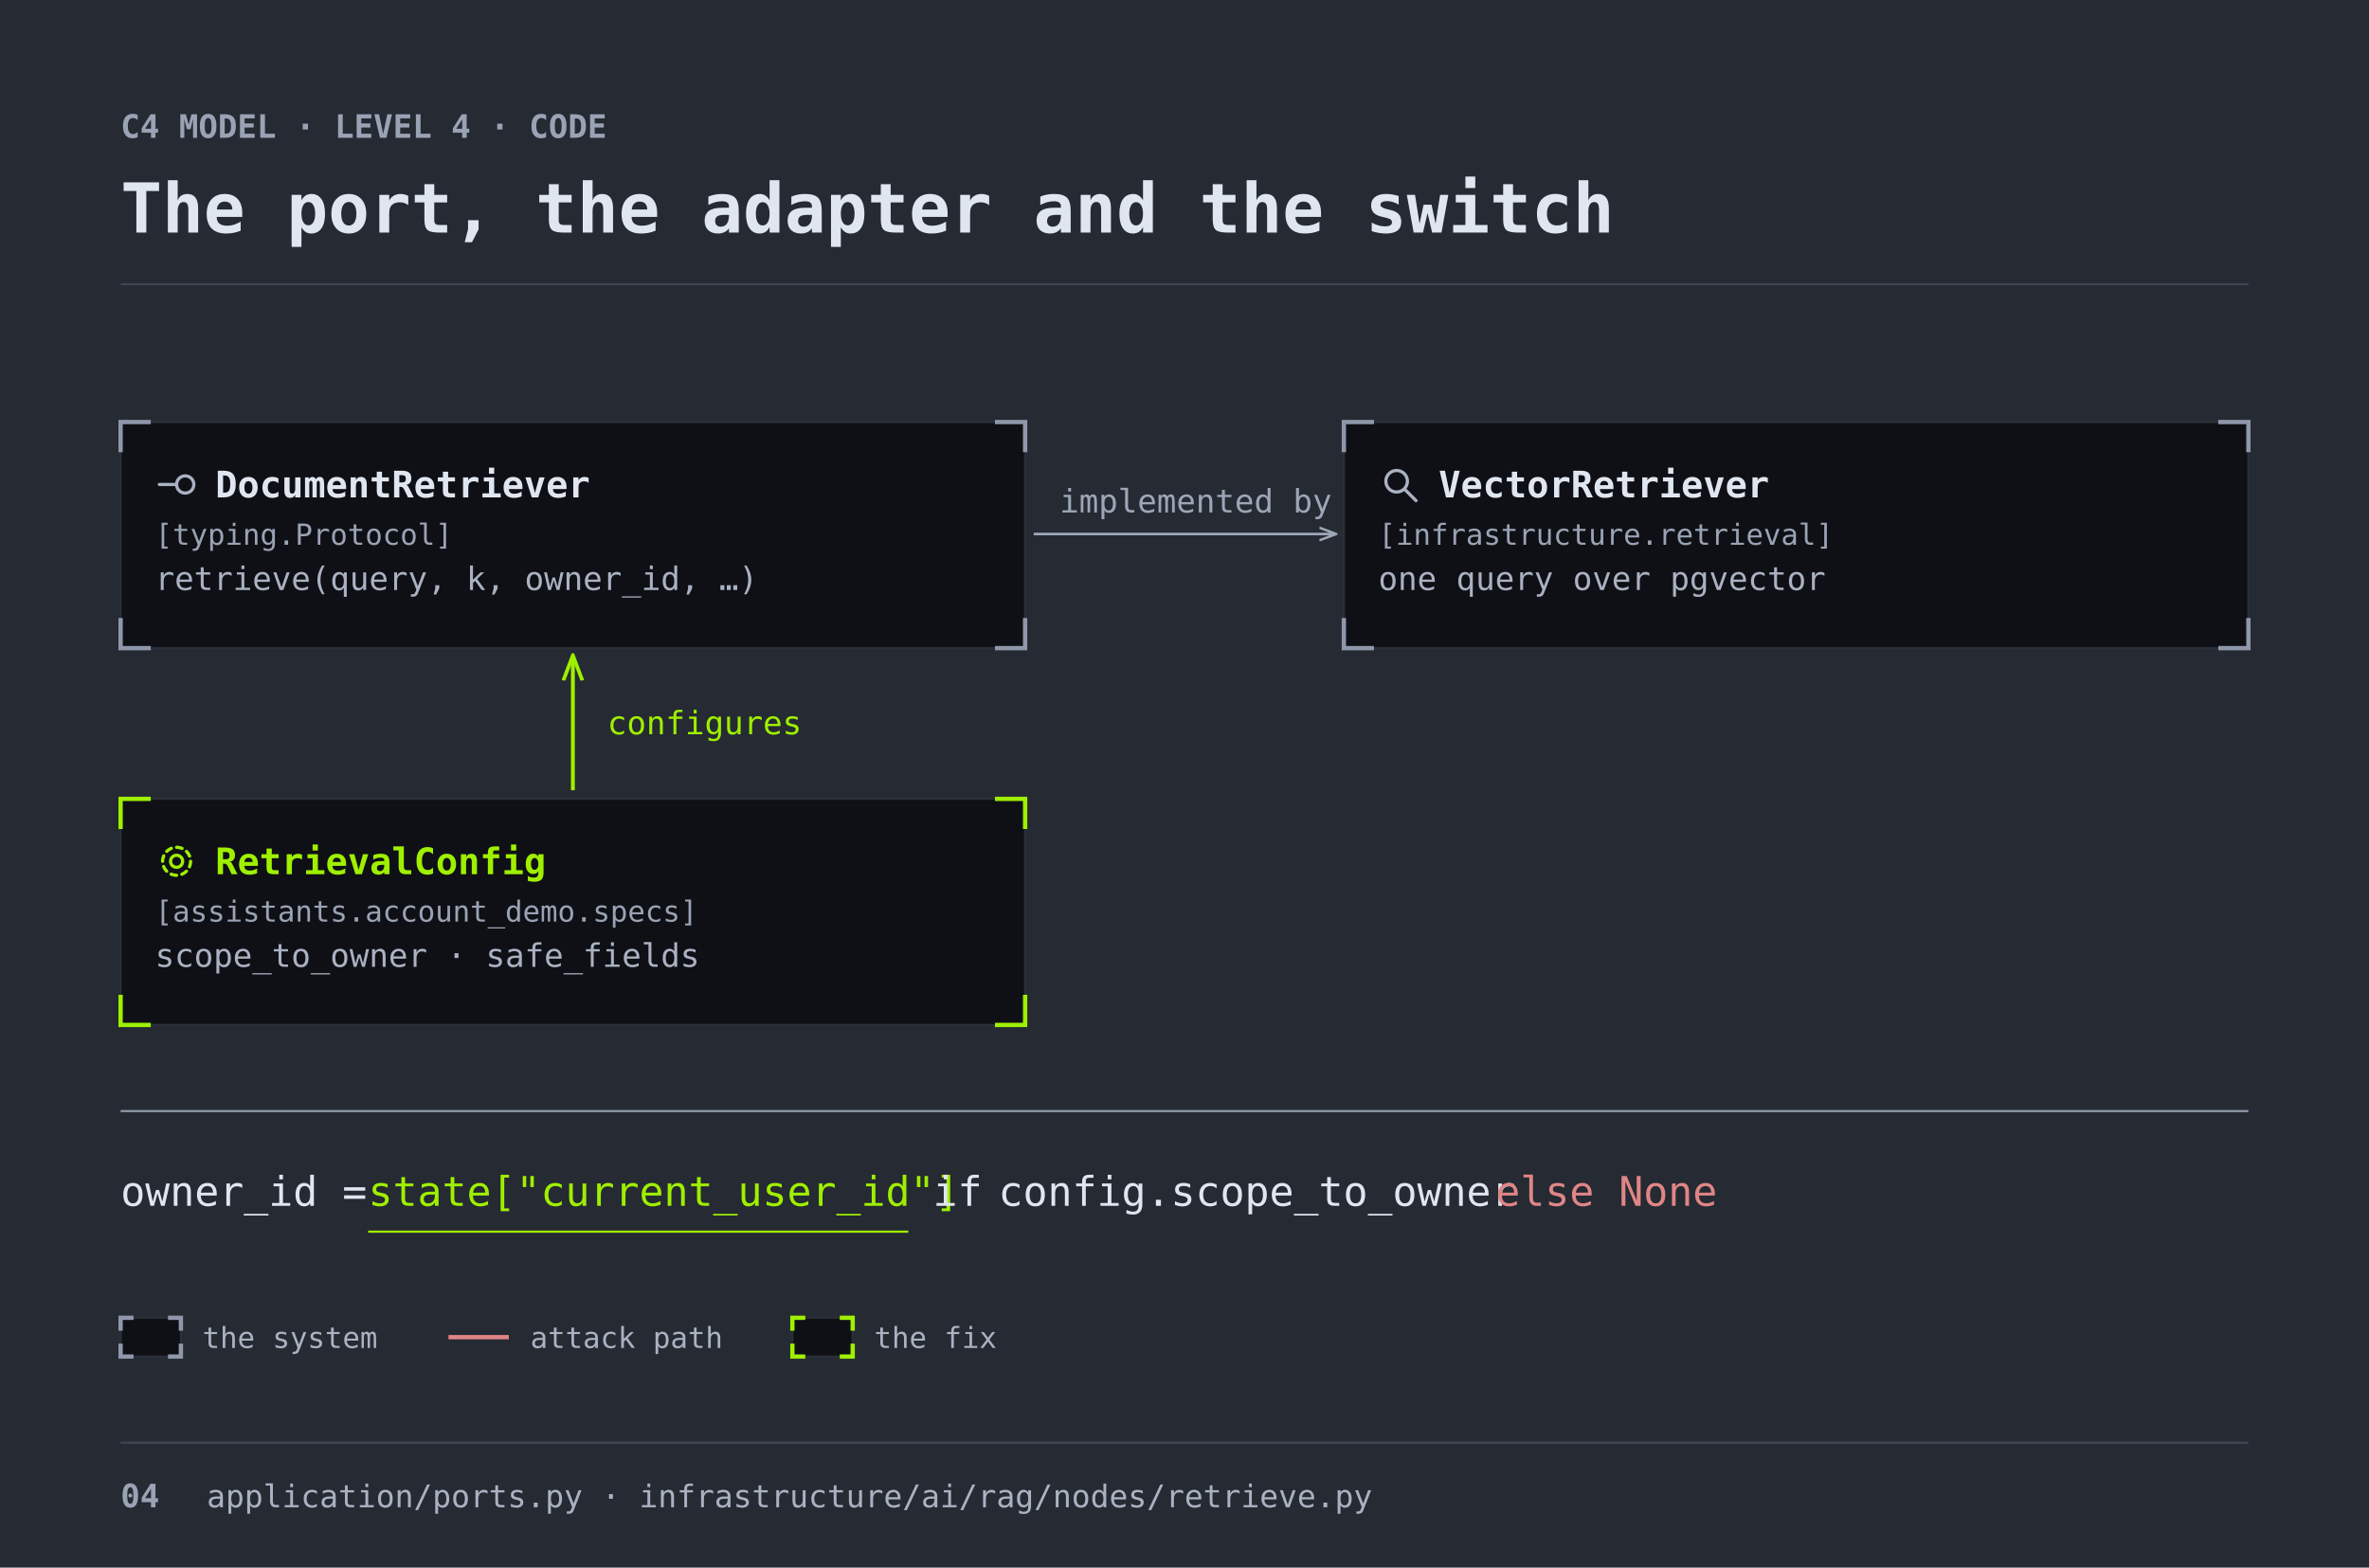
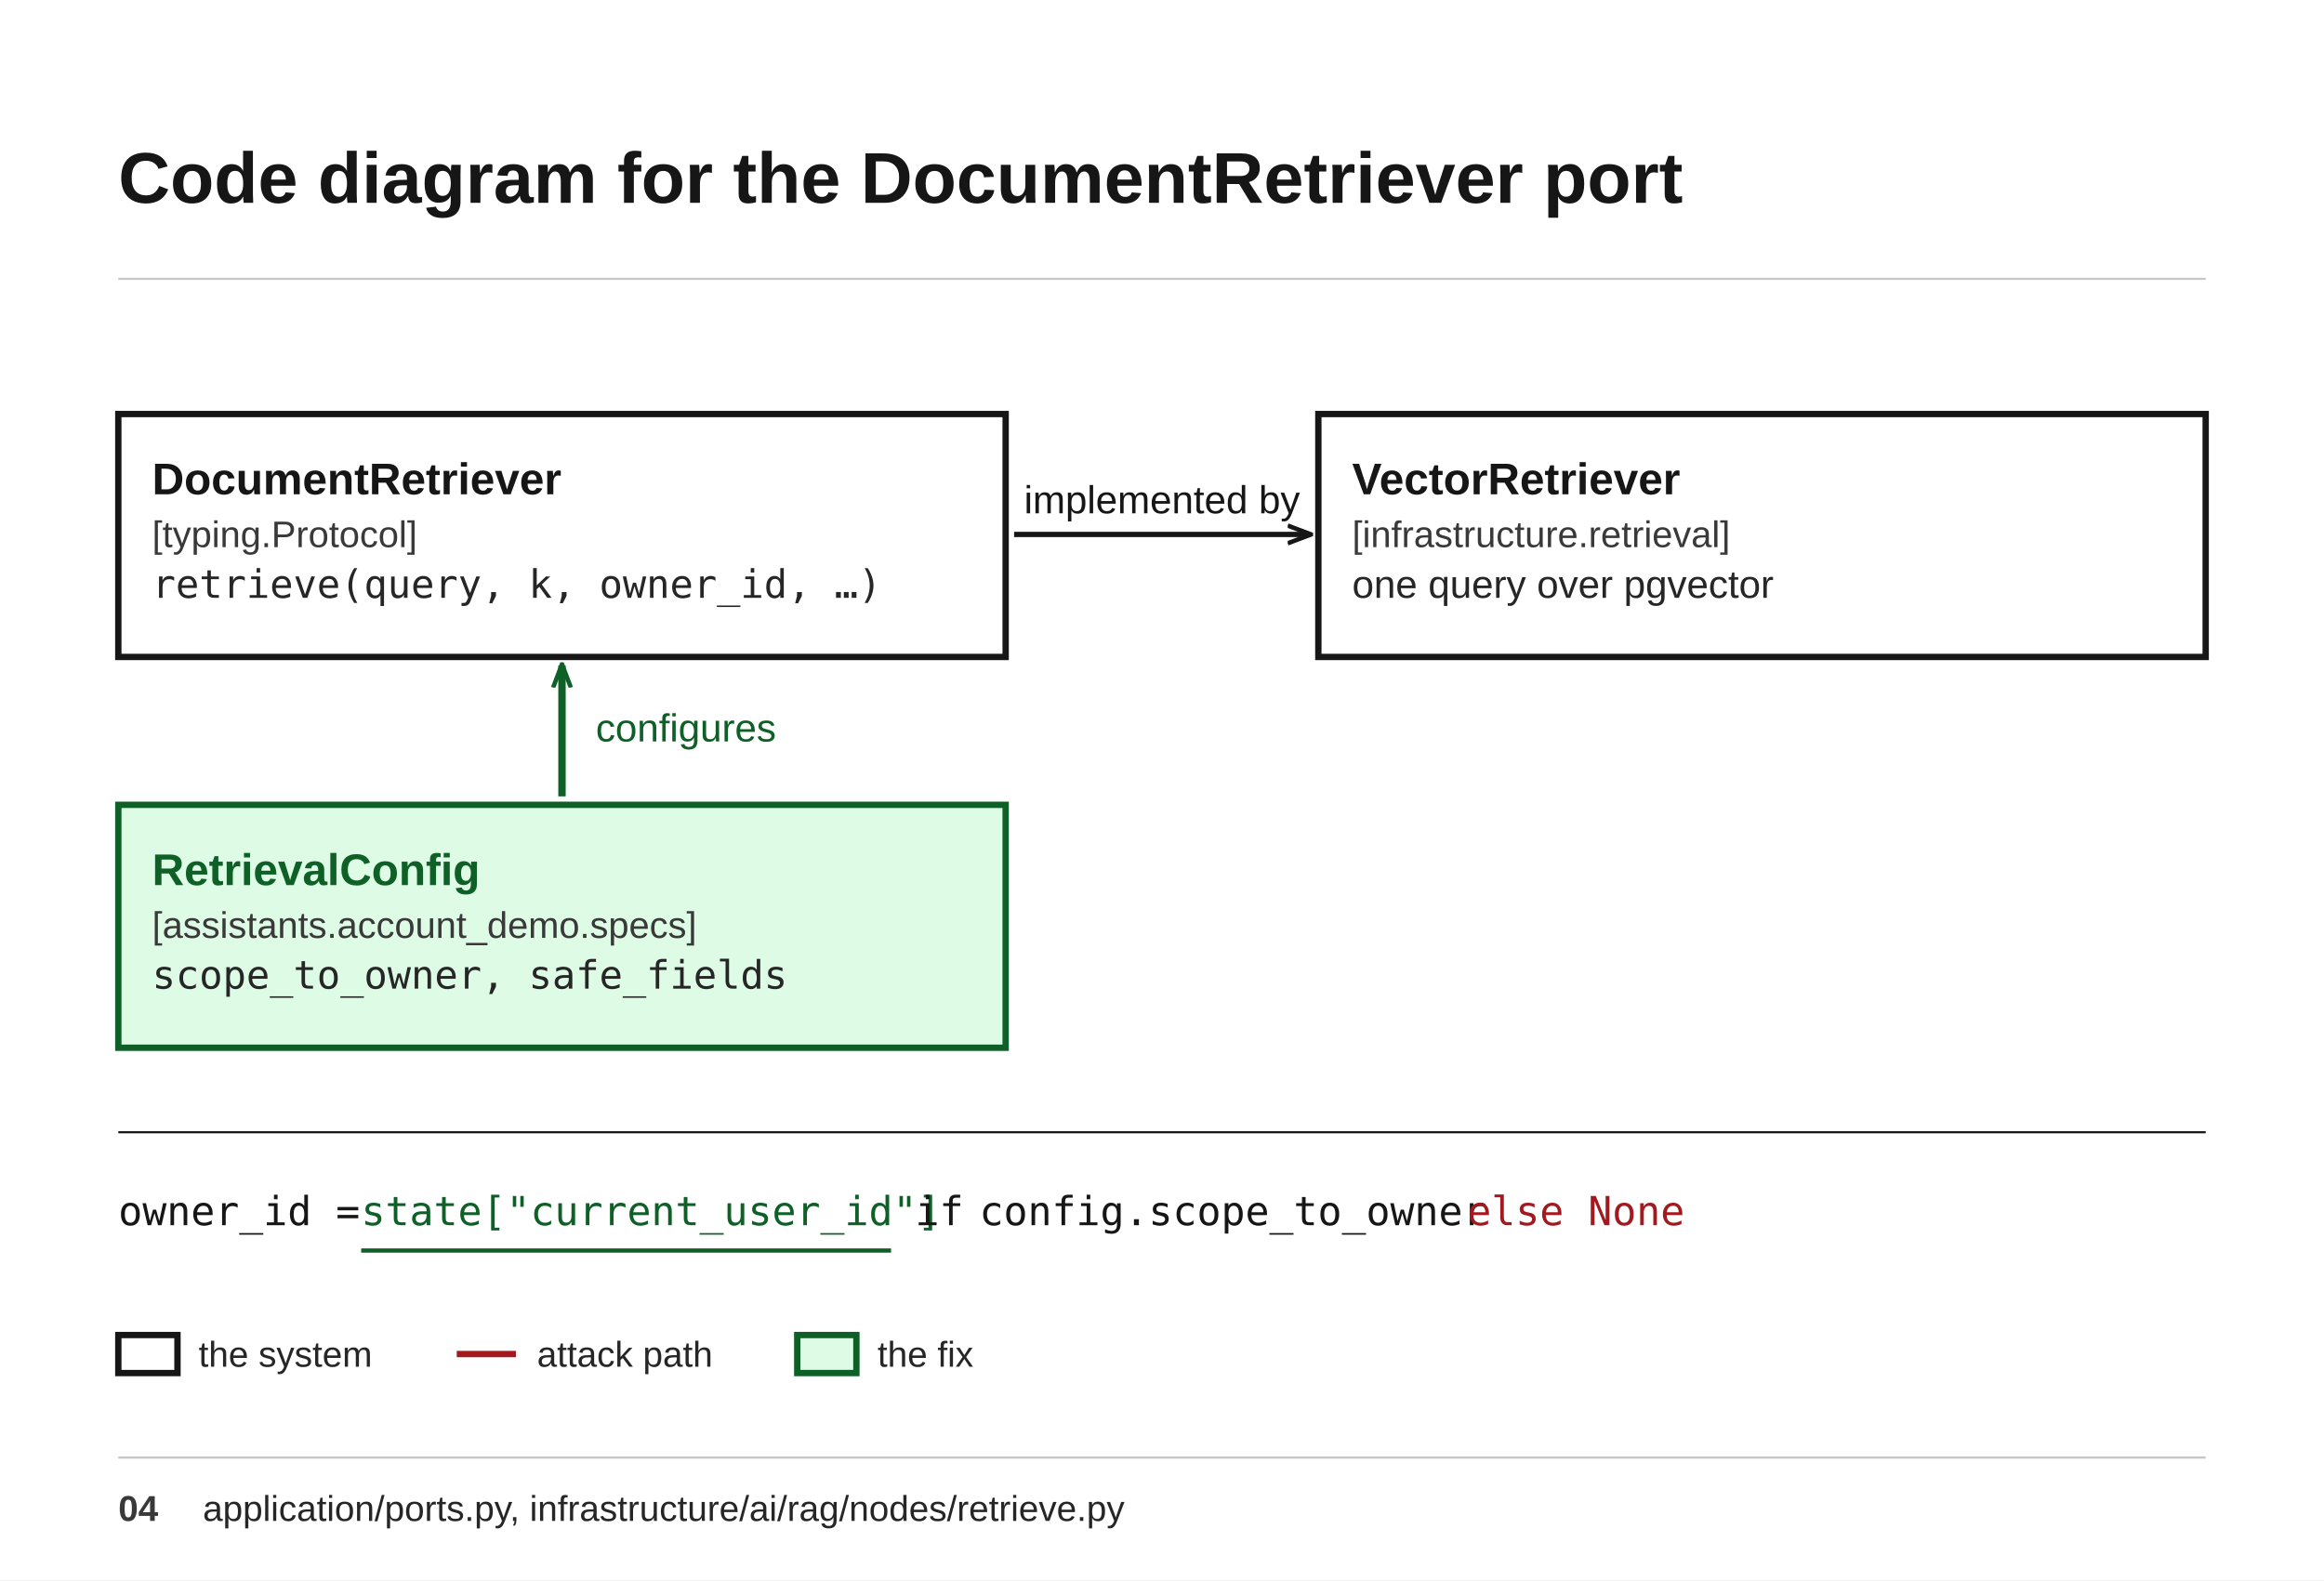
- <svg xmlns="http://www.w3.org/2000/svg" viewBox="0 0 1100 728" width="1100" height="728" role="img" aria-labelledby="t d">
+ <svg xmlns="http://www.w3.org/2000/svg" viewBox="0 0 1100 748" width="1100" height="748" role="img" aria-labelledby="t d">
  <defs>
-     <marker id="to" viewBox="0 0 8 8" refX="7" refY="4" markerWidth="7" markerHeight="7" orient="auto-start-reverse">
-       <path d="M0,1.2 L7.4,4 L0,6.8" fill="none" stroke="#9DA6B7" stroke-width="1.1" />
+     <marker id="to" viewBox="0 0 8 8" refX="7" refY="4" markerWidth="12" markerHeight="12" markerUnits="userSpaceOnUse" orient="auto-start-reverse">
+       <path d="M0,1.2 L7.4,4 L0,6.8" fill="none" stroke="#161616" stroke-width="1.4" />
    </marker>
-     <marker id="to-ink" viewBox="0 0 8 8" refX="7" refY="4" markerWidth="7" markerHeight="7" orient="auto-start-reverse">
-       <path d="M0,1.2 L7.4,4 L0,6.8" fill="none" stroke="#E0E6F0" stroke-width="1.1" />
+     <marker id="to-ink" viewBox="0 0 8 8" refX="7" refY="4" markerWidth="12" markerHeight="12" markerUnits="userSpaceOnUse" orient="auto-start-reverse">
+       <path d="M0,1.2 L7.4,4 L0,6.8" fill="none" stroke="#161616" stroke-width="1.4" />
    </marker>
-     <marker id="to-accent" viewBox="0 0 8 8" refX="7" refY="4" markerWidth="7" markerHeight="7" orient="auto-start-reverse">
-       <path d="M0,1.2 L7.4,4 L0,6.8" fill="none" stroke="#E08585" stroke-width="1.1" />
+     <marker id="to-accent" viewBox="0 0 8 8" refX="7" refY="4" markerWidth="12" markerHeight="12" markerUnits="userSpaceOnUse" orient="auto-start-reverse">
+       <path d="M0,1.2 L7.4,4 L0,6.8" fill="none" stroke="#A2191F" stroke-width="1.4" />
    </marker>
-     <marker id="to-safe" viewBox="0 0 8 8" refX="7" refY="4" markerWidth="7" markerHeight="7" orient="auto-start-reverse">
-       <path d="M0,1.2 L7.4,4 L0,6.8" fill="none" stroke="#9FEF00" stroke-width="1.1" />
+     <marker id="to-safe" viewBox="0 0 8 8" refX="7" refY="4" markerWidth="12" markerHeight="12" markerUnits="userSpaceOnUse" orient="auto-start-reverse">
+       <path d="M0,1.2 L7.4,4 L0,6.8" fill="none" stroke="#0E6027" stroke-width="1.4" />
    </marker>
  </defs>
-   <rect width="1100" height="728" fill="#252A33" />
-   <text x="56" y="64" fill="#9AA3B4" font-family="Consolas, 'Cascadia Mono', 'SF Mono', Menlo, monospace" font-size="15" font-weight="700" xml:space="preserve" textLength="206.25" lengthAdjust="spacingAndGlyphs">C4 MODEL · LEVEL 4 · CODE</text>
-   <text x="56" y="108" fill="#E0E6F0" font-family="Consolas, 'Cascadia Mono', 'SF Mono', Menlo, monospace" font-size="32" font-weight="700" xml:space="preserve" textLength="633.6" lengthAdjust="spacingAndGlyphs">The port, the adapter and the switch</text>
-   <polyline points="56,132 1044,132" fill="none" stroke="#3F4552" stroke-width="1" />
-   <rect x="56" y="196" width="420" height="105" rx="0" fill="#0E1015" stroke="#2A2F38" stroke-width="1" stroke-opacity="1" />
-   <path class="corners corners-system" d="M56,210 V196 H70 M476,210 V196 H462 M56,287 V301 H70 M476,287 V301 H462" fill="none" stroke="#8F98AA" stroke-width="2" />
-   <g transform="translate(72,215)" fill="none" stroke="#AAB2C2" stroke-width="1.5" stroke-linecap="round" stroke-linejoin="round">
-     <circle cx="14" cy="10" r="4" />
-     <path d="M2 10h8" />
+   <rect width="1100" height="748" fill="#FFFFFF" />
+   <text x="56" y="96" fill="#161616" font-family="Arial, 'Liberation Sans', Helvetica, sans-serif" font-size="34" font-weight="700" xml:space="preserve" textLength="740.55" lengthAdjust="spacingAndGlyphs">Code diagram for the DocumentRetriever port</text>
+   <polyline points="56,132 1044,132" fill="none" stroke="#C6C6C6" stroke-width="1" />
+   <rect x="56" y="196" width="420" height="115" fill="#FFFFFF" stroke="#161616" stroke-width="3" class="frame frame-system" />
+   <text x="72" y="234" fill="#161616" font-family="Arial, 'Liberation Sans', Helvetica, sans-serif" font-size="21" font-weight="700" xml:space="preserve" textLength="193.7" lengthAdjust="spacingAndGlyphs">DocumentRetriever</text>
+   <text x="72" y="259" fill="#393939" font-family="Arial, 'Liberation Sans', Helvetica, sans-serif" font-size="17.5" font-weight="400" xml:space="preserve" textLength="125.47" lengthAdjust="spacingAndGlyphs">[typing.Protocol]</text>
+   <text x="72" y="283" fill="#262626" font-family="Consolas, 'Cascadia Mono', 'SF Mono', Menlo, monospace" font-size="18.5" font-weight="400" xml:space="preserve" textLength="315.43" lengthAdjust="spacingAndGlyphs">retrieve(query, k, owner_id, …)</text>
+   <rect x="624" y="196" width="420" height="115" fill="#FFFFFF" stroke="#161616" stroke-width="3" class="frame frame-system" />
+   <text x="640" y="234" fill="#161616" font-family="Arial, 'Liberation Sans', Helvetica, sans-serif" font-size="21" font-weight="700" xml:space="preserve" textLength="156.39" lengthAdjust="spacingAndGlyphs">VectorRetriever</text>
+   <text x="640" y="259" fill="#393939" font-family="Arial, 'Liberation Sans', Helvetica, sans-serif" font-size="17.5" font-weight="400" xml:space="preserve" textLength="178.94" lengthAdjust="spacingAndGlyphs">[infrastructure.retrieval]</text>
+   <text x="640" y="283" fill="#262626" font-family="Arial, 'Liberation Sans', Helvetica, sans-serif" font-size="18.5" font-weight="400" xml:space="preserve" textLength="199.49" lengthAdjust="spacingAndGlyphs">one query over pgvector</text>
+   <rect x="56" y="381" width="420" height="115" fill="#DEFBE6" stroke="#0E6027" stroke-width="3" class="frame frame-fix frame-system" />
+   <text x="72" y="419" fill="#0E6027" font-family="Arial, 'Liberation Sans', Helvetica, sans-serif" font-size="21" font-weight="700" xml:space="preserve" textLength="155.19" lengthAdjust="spacingAndGlyphs">RetrievalConfig</text>
+   <text x="72" y="444" fill="#393939" font-family="Arial, 'Liberation Sans', Helvetica, sans-serif" font-size="17.5" font-weight="400" xml:space="preserve" textLength="257.76" lengthAdjust="spacingAndGlyphs">[assistants.account_demo.specs]</text>
+   <text x="72" y="468" fill="#262626" font-family="Consolas, 'Cascadia Mono', 'SF Mono', Menlo, monospace" font-size="18.5" font-weight="400" xml:space="preserve" textLength="274.73" lengthAdjust="spacingAndGlyphs">scope_to_owner, safe_fields</text>
+   <polyline points="480,253 620,253" fill="none" stroke="#161616" stroke-width="2.5" marker-end="url(#to-ink)" />
+   <text x="484.715" y="243" fill="#161616" font-family="Arial, 'Liberation Sans', Helvetica, sans-serif" font-size="18.5" font-weight="400" xml:space="preserve" textLength="130.57" lengthAdjust="spacingAndGlyphs">implemented by</text>
+   <polyline points="266,377 266,315" fill="none" stroke="#0E6027" stroke-width="3.5" marker-end="url(#to-safe)" />
+   <text x="282" y="351" fill="#0E6027" font-family="Arial, 'Liberation Sans', Helvetica, sans-serif" font-size="18.5" font-weight="400" xml:space="preserve" textLength="85.34" lengthAdjust="spacingAndGlyphs">configures</text>
+   <polyline points="56,536 1044,536" fill="none" stroke="#161616" stroke-width="1" />
+   <text x="56" y="580" fill="#161616" font-family="Consolas, 'Cascadia Mono', 'SF Mono', Menlo, monospace" font-size="19" font-weight="400" xml:space="preserve" textLength="114.95" lengthAdjust="spacingAndGlyphs">owner_id = </text>
+   <text x="170.95" y="580" fill="#0E6027" font-family="Consolas, 'Cascadia Mono', 'SF Mono', Menlo, monospace" font-size="19" font-weight="400" xml:space="preserve" textLength="250.8" lengthAdjust="spacingAndGlyphs">state["current_user_id"]</text>
+   <text x="421.75" y="580" fill="#161616" font-family="Consolas, 'Cascadia Mono', 'SF Mono', Menlo, monospace" font-size="19" font-weight="400" xml:space="preserve" textLength="41.8" lengthAdjust="spacingAndGlyphs"> if </text>
+   <text x="463.55" y="580" fill="#161616" font-family="Consolas, 'Cascadia Mono', 'SF Mono', Menlo, monospace" font-size="19" font-weight="400" xml:space="preserve" textLength="219.45" lengthAdjust="spacingAndGlyphs">config.scope_to_owner</text>
+   <text x="683.0" y="580" fill="#A2191F" font-family="Consolas, 'Cascadia Mono', 'SF Mono', Menlo, monospace" font-size="19" font-weight="400" xml:space="preserve" textLength="104.5" lengthAdjust="spacingAndGlyphs"> else None</text>
+   <polyline points="170.95,592 421.75,592" fill="none" stroke="#0E6027" stroke-width="2" />
+   <g class="key">
+     <rect x="56" y="632" width="28" height="18" fill="#FFFFFF" stroke="#161616" stroke-width="3" class="frame" />
+     <text x="94" y="647" fill="#262626" font-family="Arial, 'Liberation Sans', Helvetica, sans-serif" font-size="17" font-weight="400" xml:space="preserve" textLength="82.19" lengthAdjust="spacingAndGlyphs">the system</text>
+     <polyline points="216.19,641 244.19,641" fill="none" stroke="#A2191F" stroke-width="3" />
+     <text x="254.19" y="647" fill="#262626" font-family="Arial, 'Liberation Sans', Helvetica, sans-serif" font-size="17" font-weight="400" xml:space="preserve" textLength="83.16" lengthAdjust="spacingAndGlyphs">attack path</text>
+     <rect x="377.35" y="632" width="28" height="18" fill="#DEFBE6" stroke="#0E6027" stroke-width="3" class="frame" />
+     <text x="415.35" y="647" fill="#262626" font-family="Arial, 'Liberation Sans', Helvetica, sans-serif" font-size="17" font-weight="400" xml:space="preserve" textLength="45.36" lengthAdjust="spacingAndGlyphs">the fix</text>
  </g>
-   <text x="100" y="231" fill="#E0E6F0" font-family="Consolas, 'Cascadia Mono', 'SF Mono', Menlo, monospace" font-size="17" font-weight="700" xml:space="preserve" textLength="158.95" lengthAdjust="spacingAndGlyphs">DocumentRetriever</text>
-   <text x="72" y="253" fill="#9AA3B4" font-family="Consolas, 'Cascadia Mono', 'SF Mono', Menlo, monospace" font-size="13.5" font-weight="400" xml:space="preserve" textLength="126.23" lengthAdjust="spacingAndGlyphs">[typing.Protocol]</text>
-   <text x="72" y="274" fill="#AAB2C2" font-family="Consolas, 'Cascadia Mono', 'SF Mono', Menlo, monospace" font-size="15" font-weight="400" xml:space="preserve">retrieve(query, k, owner_id, …)</text>
-   <rect x="624" y="196" width="420" height="105" rx="0" fill="#0E1015" stroke="#2A2F38" stroke-width="1" stroke-opacity="1" />
-   <path class="corners corners-system" d="M624,210 V196 H638 M1044,210 V196 H1030 M624,287 V301 H638 M1044,287 V301 H1030" fill="none" stroke="#8F98AA" stroke-width="2" />
-   <g transform="translate(640,215)" fill="none" stroke="#AAB2C2" stroke-width="1.5" stroke-linecap="round" stroke-linejoin="round">
-     <circle cx="8.5" cy="8.5" r="5" />
-     <path d="M12.5 12.5l5 5" />
-   </g>
-   <text x="668" y="231" fill="#E0E6F0" font-family="Consolas, 'Cascadia Mono', 'SF Mono', Menlo, monospace" font-size="17" font-weight="700" xml:space="preserve" textLength="140.25" lengthAdjust="spacingAndGlyphs">VectorRetriever</text>
-   <text x="640" y="253" fill="#9AA3B4" font-family="Consolas, 'Cascadia Mono', 'SF Mono', Menlo, monospace" font-size="13.5" font-weight="400" xml:space="preserve" textLength="193.05" lengthAdjust="spacingAndGlyphs">[infrastructure.retrieval]</text>
-   <text x="640" y="274" fill="#AAB2C2" font-family="Consolas, 'Cascadia Mono', 'SF Mono', Menlo, monospace" font-size="15" font-weight="400" xml:space="preserve">one query over pgvector</text>
-   <rect x="56" y="371" width="420" height="105" rx="0" fill="#0E1015" stroke="#2A2F38" stroke-width="1" stroke-opacity="1" />
-   <path class="corners corners-fix corners-system" d="M56,385 V371 H70 M476,385 V371 H462 M56,462 V476 H70 M476,462 V476 H462" fill="none" stroke="#9FEF00" stroke-width="2" />
-   <g transform="translate(72,390)" fill="none" stroke="#9FEF00" stroke-width="1.5" stroke-linecap="round" stroke-linejoin="round">
-     <circle cx="10" cy="10" r="2.8" />
-     <circle cx="10" cy="10" r="6.5" stroke-dasharray="2.6 2.5" />
-   </g>
-   <text x="100" y="406" fill="#9FEF00" font-family="Consolas, 'Cascadia Mono', 'SF Mono', Menlo, monospace" font-size="17" font-weight="700" xml:space="preserve" textLength="140.25" lengthAdjust="spacingAndGlyphs">RetrievalConfig</text>
-   <text x="72" y="428" fill="#9AA3B4" font-family="Consolas, 'Cascadia Mono', 'SF Mono', Menlo, monospace" font-size="13.5" font-weight="400" xml:space="preserve" textLength="230.18" lengthAdjust="spacingAndGlyphs">[assistants.account_demo.specs]</text>
-   <text x="72" y="449" fill="#AAB2C2" font-family="Consolas, 'Cascadia Mono', 'SF Mono', Menlo, monospace" font-size="15" font-weight="400" xml:space="preserve">scope_to_owner · safe_fields</text>
-   <polyline points="480,248 620,248" fill="none" stroke="#9DA6B7" stroke-width="1.2" marker-end="url(#to)" />
-   <text x="492" y="238" fill="#9DA6B7" font-family="Consolas, 'Cascadia Mono', 'SF Mono', Menlo, monospace" font-size="15" font-weight="400" xml:space="preserve" textLength="115.5" lengthAdjust="spacingAndGlyphs">implemented by</text>
-   <polyline points="266,367 266,305" fill="none" stroke="#9FEF00" stroke-width="1.8" marker-end="url(#to-safe)" />
-   <text x="282" y="341" fill="#9FEF00" font-family="Consolas, 'Cascadia Mono', 'SF Mono', Menlo, monospace" font-size="15" font-weight="400" xml:space="preserve" textLength="82.5" lengthAdjust="spacingAndGlyphs">configures</text>
-   <polyline points="56,516 1044,516" fill="none" stroke="#8F98AA" stroke-width="1" />
-   <text x="56" y="560" fill="#E0E6F0" font-family="Consolas, 'Cascadia Mono', 'SF Mono', Menlo, monospace" font-size="19" font-weight="400" xml:space="preserve" textLength="114.95" lengthAdjust="spacingAndGlyphs">owner_id = </text>
-   <text x="170.95" y="560" fill="#9FEF00" font-family="Consolas, 'Cascadia Mono', 'SF Mono', Menlo, monospace" font-size="19" font-weight="400" xml:space="preserve" textLength="250.8" lengthAdjust="spacingAndGlyphs">state["current_user_id"]</text>
-   <text x="421.75" y="560" fill="#E0E6F0" font-family="Consolas, 'Cascadia Mono', 'SF Mono', Menlo, monospace" font-size="19" font-weight="400" xml:space="preserve" textLength="41.8" lengthAdjust="spacingAndGlyphs"> if </text>
-   <text x="463.55" y="560" fill="#E0E6F0" font-family="Consolas, 'Cascadia Mono', 'SF Mono', Menlo, monospace" font-size="19" font-weight="400" xml:space="preserve" textLength="219.45" lengthAdjust="spacingAndGlyphs">config.scope_to_owner</text>
-   <text x="683.0" y="560" fill="#E08585" font-family="Consolas, 'Cascadia Mono', 'SF Mono', Menlo, monospace" font-size="19" font-weight="400" xml:space="preserve" textLength="104.5" lengthAdjust="spacingAndGlyphs"> else None</text>
-   <polyline points="170.95,572 421.75,572" fill="none" stroke="#9FEF00" stroke-width="1" />
-   <g class="key">
-     <rect x="56" y="612" width="28" height="18" rx="0" fill="#0E1015" stroke="#2A2F38" stroke-width="1" stroke-opacity="1" />
-     <path class="corners" d="M56,618 V612 H62 M84,618 V612 H78 M56,624 V630 H62 M84,624 V630 H78" fill="none" stroke="#8F98AA" stroke-width="2" />
-     <text x="94" y="626" fill="#AAB2C2" font-family="Consolas, 'Cascadia Mono', 'SF Mono', Menlo, monospace" font-size="13.5" font-weight="400" xml:space="preserve" textLength="74.25" lengthAdjust="spacingAndGlyphs">the system</text>
-     <polyline points="208.25,621 236.25,621" fill="none" stroke="#E08585" stroke-width="2" />
-     <text x="246.25" y="626" fill="#AAB2C2" font-family="Consolas, 'Cascadia Mono', 'SF Mono', Menlo, monospace" font-size="13.5" font-weight="400" xml:space="preserve" textLength="81.68" lengthAdjust="spacingAndGlyphs">attack path</text>
-     <rect x="367.93" y="612" width="28" height="18" rx="0" fill="#0E1015" stroke="#2A2F38" stroke-width="1" stroke-opacity="1" />
-     <path class="corners" d="M367.93,618 V612 H373.93 M395.93,618 V612 H389.93 M367.93,624 V630 H373.93 M395.93,624 V630 H389.93" fill="none" stroke="#9FEF00" stroke-width="2" />
-     <text x="405.93" y="626" fill="#AAB2C2" font-family="Consolas, 'Cascadia Mono', 'SF Mono', Menlo, monospace" font-size="13.5" font-weight="400" xml:space="preserve" textLength="51.98" lengthAdjust="spacingAndGlyphs">the fix</text>
-   </g>
-   <polyline points="56,670 1044,670" fill="none" stroke="#3F4552" stroke-width="1" />
-   <text x="56" y="700" fill="#9AA3B4" font-family="Consolas, 'Cascadia Mono', 'SF Mono', Menlo, monospace" font-size="15" font-weight="700" xml:space="preserve" textLength="16.5" lengthAdjust="spacingAndGlyphs">04</text>
-   <text x="96" y="700" fill="#AAB2C2" font-family="Consolas, 'Cascadia Mono', 'SF Mono', Menlo, monospace" font-size="14.5" font-weight="400" xml:space="preserve" textLength="494.45" lengthAdjust="spacingAndGlyphs">application/ports.py · infrastructure/ai/rag/nodes/retrieve.py</text>
+   <polyline points="56,690 1044,690" fill="none" stroke="#C6C6C6" stroke-width="1" />
+   <text x="56" y="720" fill="#393939" font-family="Arial, 'Liberation Sans', Helvetica, sans-serif" font-size="17" font-weight="700" xml:space="preserve" textLength="18.9" lengthAdjust="spacingAndGlyphs">04</text>
+   <text x="96" y="720" fill="#262626" font-family="Arial, 'Liberation Sans', Helvetica, sans-serif" font-size="17" font-weight="400" xml:space="preserve" textLength="437.46" lengthAdjust="spacingAndGlyphs">application/ports.py, infrastructure/ai/rag/nodes/retrieve.py</text>
</svg>
